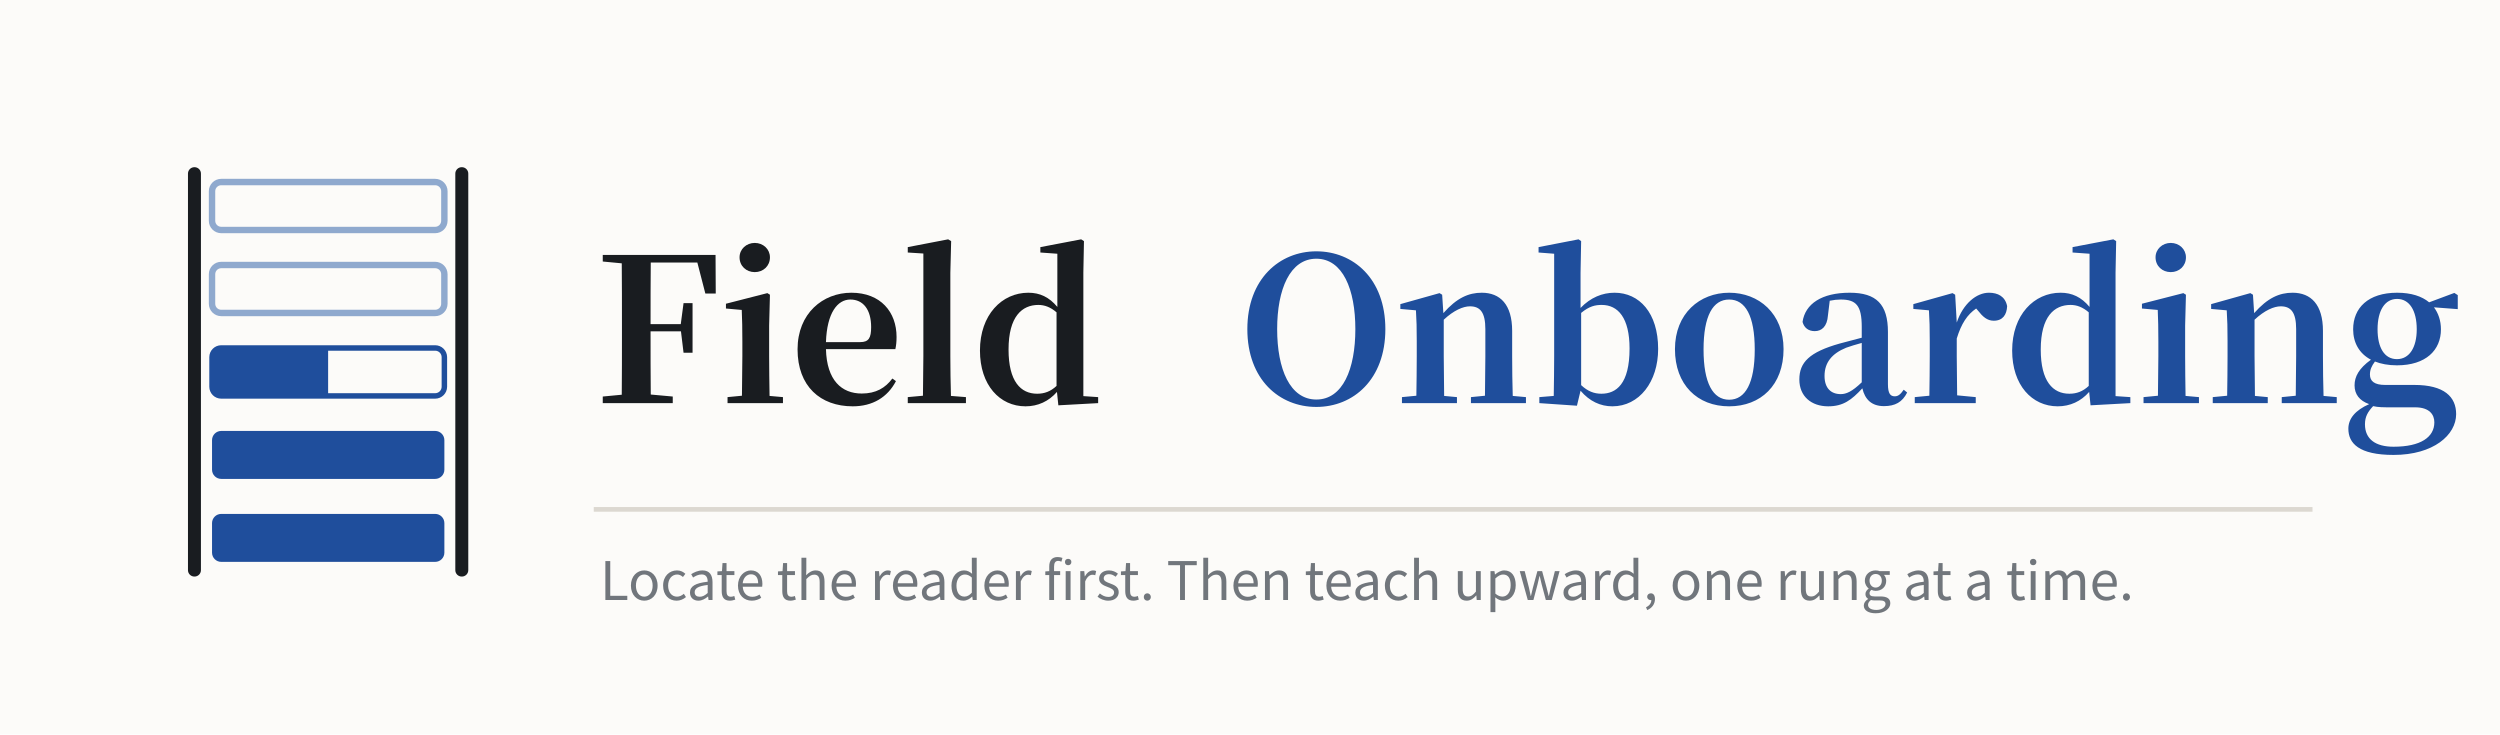
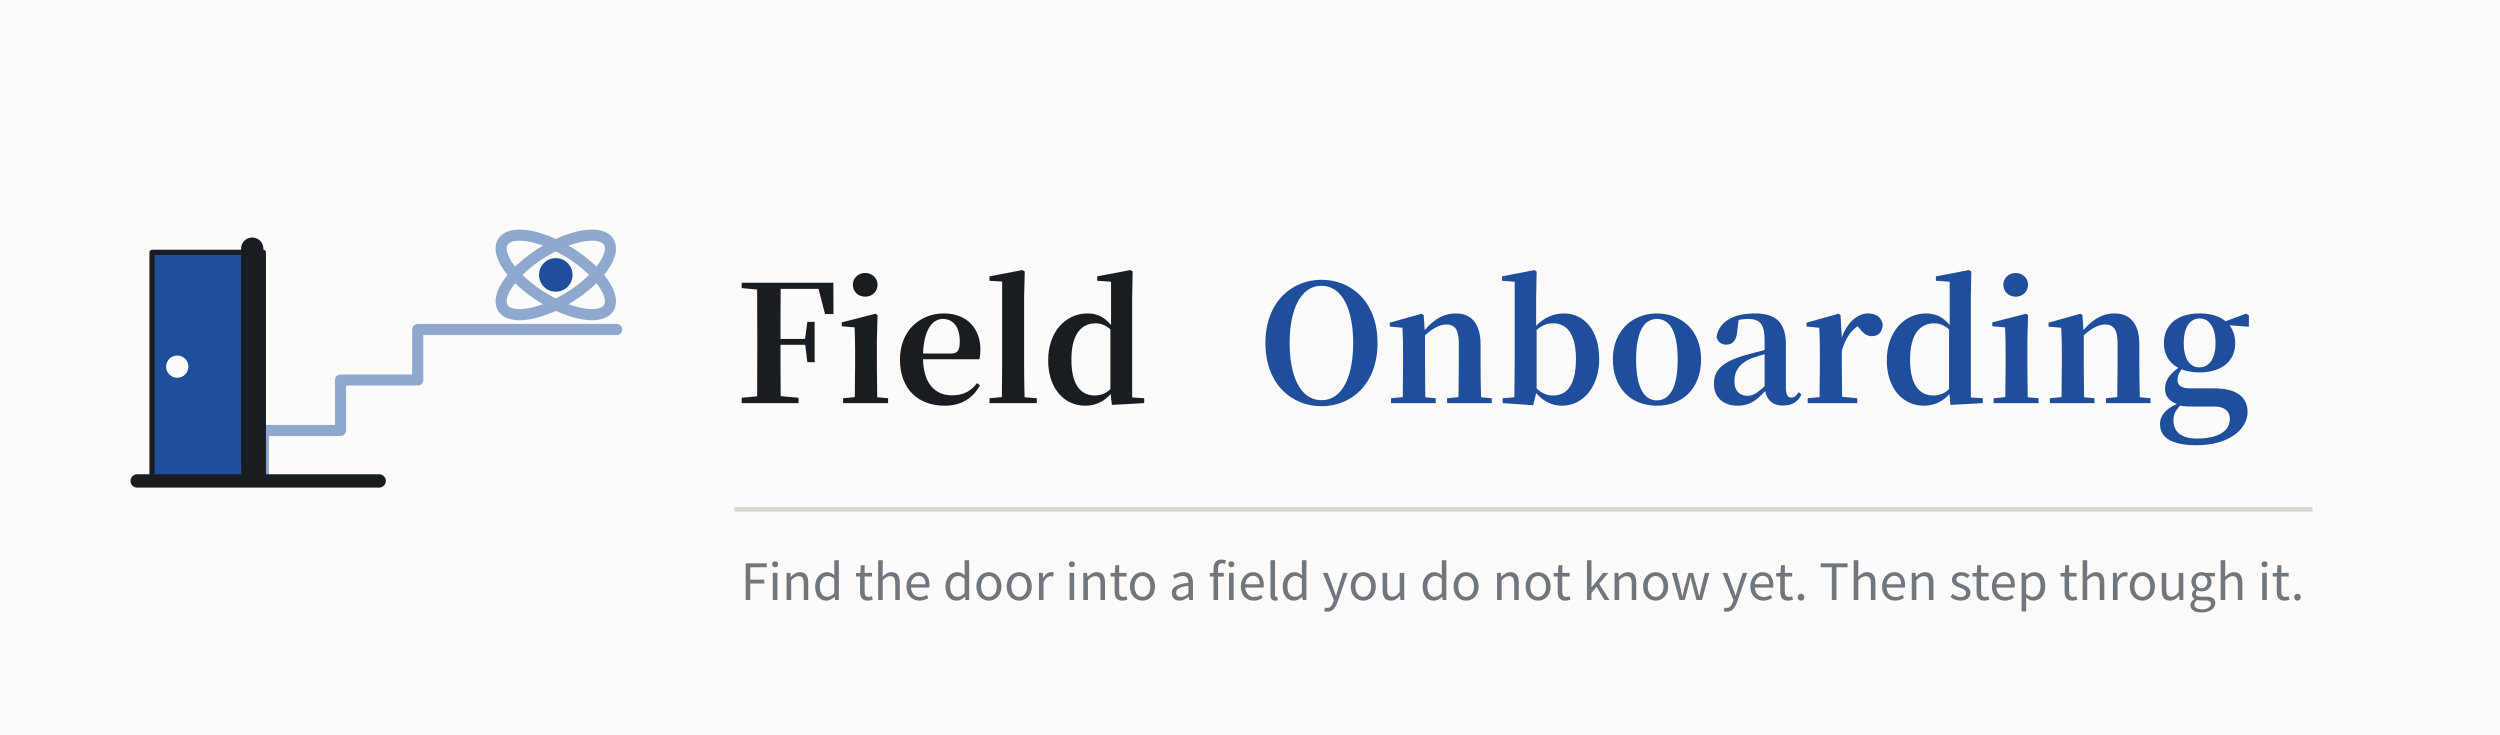
<svg xmlns="http://www.w3.org/2000/svg" width="1600" height="470" viewBox="0 0 1600 470">
  <rect width="1600" height="470" fill="#FCFBF9" />
-   <rect x="120.3" y="107.0" width="8.3" height="262.0" rx="4.1" fill="#191C20" />
-   <rect x="291.4" y="107.0" width="8.3" height="262.0" rx="4.1" fill="#191C20" />
-   <rect x="135.7" y="116.5" width="148.7" height="30.7" rx="5.9" fill="none" stroke="#8FA9CE" stroke-width="4.1" />
-   <rect x="135.7" y="169.6" width="148.7" height="30.7" rx="5.9" fill="none" stroke="#8FA9CE" stroke-width="4.1" />
-   <rect x="135.7" y="222.7" width="148.7" height="30.7" rx="5.9" fill="#FCFBF9" stroke="#1F4E9C" stroke-width="3.5" />
-   <path d="M 141.6 222.7 H 210.0 V 253.3 H 141.6 A 5.9 5.9 0 0 1 135.7 247.4 V 228.6 A 5.9 5.9 0 0 1 141.6 222.7 Z" fill="#1F4E9C" />
-   <rect x="135.7" y="275.8" width="148.7" height="30.7" rx="5.9" fill="#1F4E9C" />
-   <rect x="135.7" y="328.9" width="148.7" height="30.7" rx="5.9" fill="#1F4E9C" />
-   <text x="380" y="258" font-family="Noto Serif CJK SC" font-size="128" fill="#191C20" font-weight="bold" text-anchor="start" letter-spacing="0">Field</text>
-   <text x="792.16" y="258" font-family="Noto Serif CJK SC" font-size="128" fill="#1F4E9C" font-weight="bold" text-anchor="start" letter-spacing="0">Onboarding</text>
-   <path d="M 380 326 H 1480" stroke="#DCD8D1" stroke-width="3" />
-   <text x="384" y="384" font-family="Noto Sans CJK SC" font-size="34" fill="#71767C" font-weight="normal" text-anchor="start" letter-spacing="0">Locate the reader first. Then teach upward, one rung at a time.</text>
+   <g transform="translate(154.3,155.8) scale(0.95)">
+     <path d="M 15.0 160.0 V 126.0 H 67.0 V 92.0 H 119.0 V 58.0 H 253.0" fill="none" stroke="#8FA9CE" stroke-width="7.5" stroke-linecap="round" stroke-linejoin="round" />
+     <ellipse cx="212.0" cy="21.2" rx="42.0" ry="17.6" fill="none" stroke="#8FA9CE" stroke-width="7.5" transform="rotate(-32 212.0 21.2)" />
+     <ellipse cx="212.0" cy="21.2" rx="42.0" ry="17.6" fill="none" stroke="#8FA9CE" stroke-width="7.5" transform="rotate(32 212.0 21.2)" />
+     <circle cx="212.0" cy="21.2" r="11.3" fill="#1F4E9C" />
+     <path d="M 15.0 6.0 L -60.0 6.0 V 160.0 H 15.0 Z" fill="#1F4E9C" stroke="#191C20" stroke-width="3.5" stroke-linejoin="round" />
+     <circle cx="-43.0" cy="83.0" r="7.5" fill="#FCFBF9" />
+     <rect x="0" y="-4.0" width="15.0" height="164.0" rx="7.5" fill="#191C20" />
+     <path d="M -70.0 160.0 H 93.0" stroke="#191C20" stroke-width="9.0" stroke-linecap="round" />
+   </g>
+   <text x="470" y="258" font-family="Noto Serif CJK SC" font-size="104" fill="#191C20" font-weight="bold" text-anchor="start" letter-spacing="0">Field</text>
+   <text x="804.88" y="258" font-family="Noto Serif CJK SC" font-size="104" fill="#1F4E9C" font-weight="bold" text-anchor="start" letter-spacing="0">Onboarding</text>
+   <path d="M 470 326 H 1480" stroke="#DCD8D1" stroke-width="3" />
+   <text x="474" y="384" font-family="Noto Sans CJK SC" font-size="32" fill="#71767C" font-weight="normal" text-anchor="start" letter-spacing="0">Find the door into a field you do not know yet. Then step through it.</text>
</svg>
